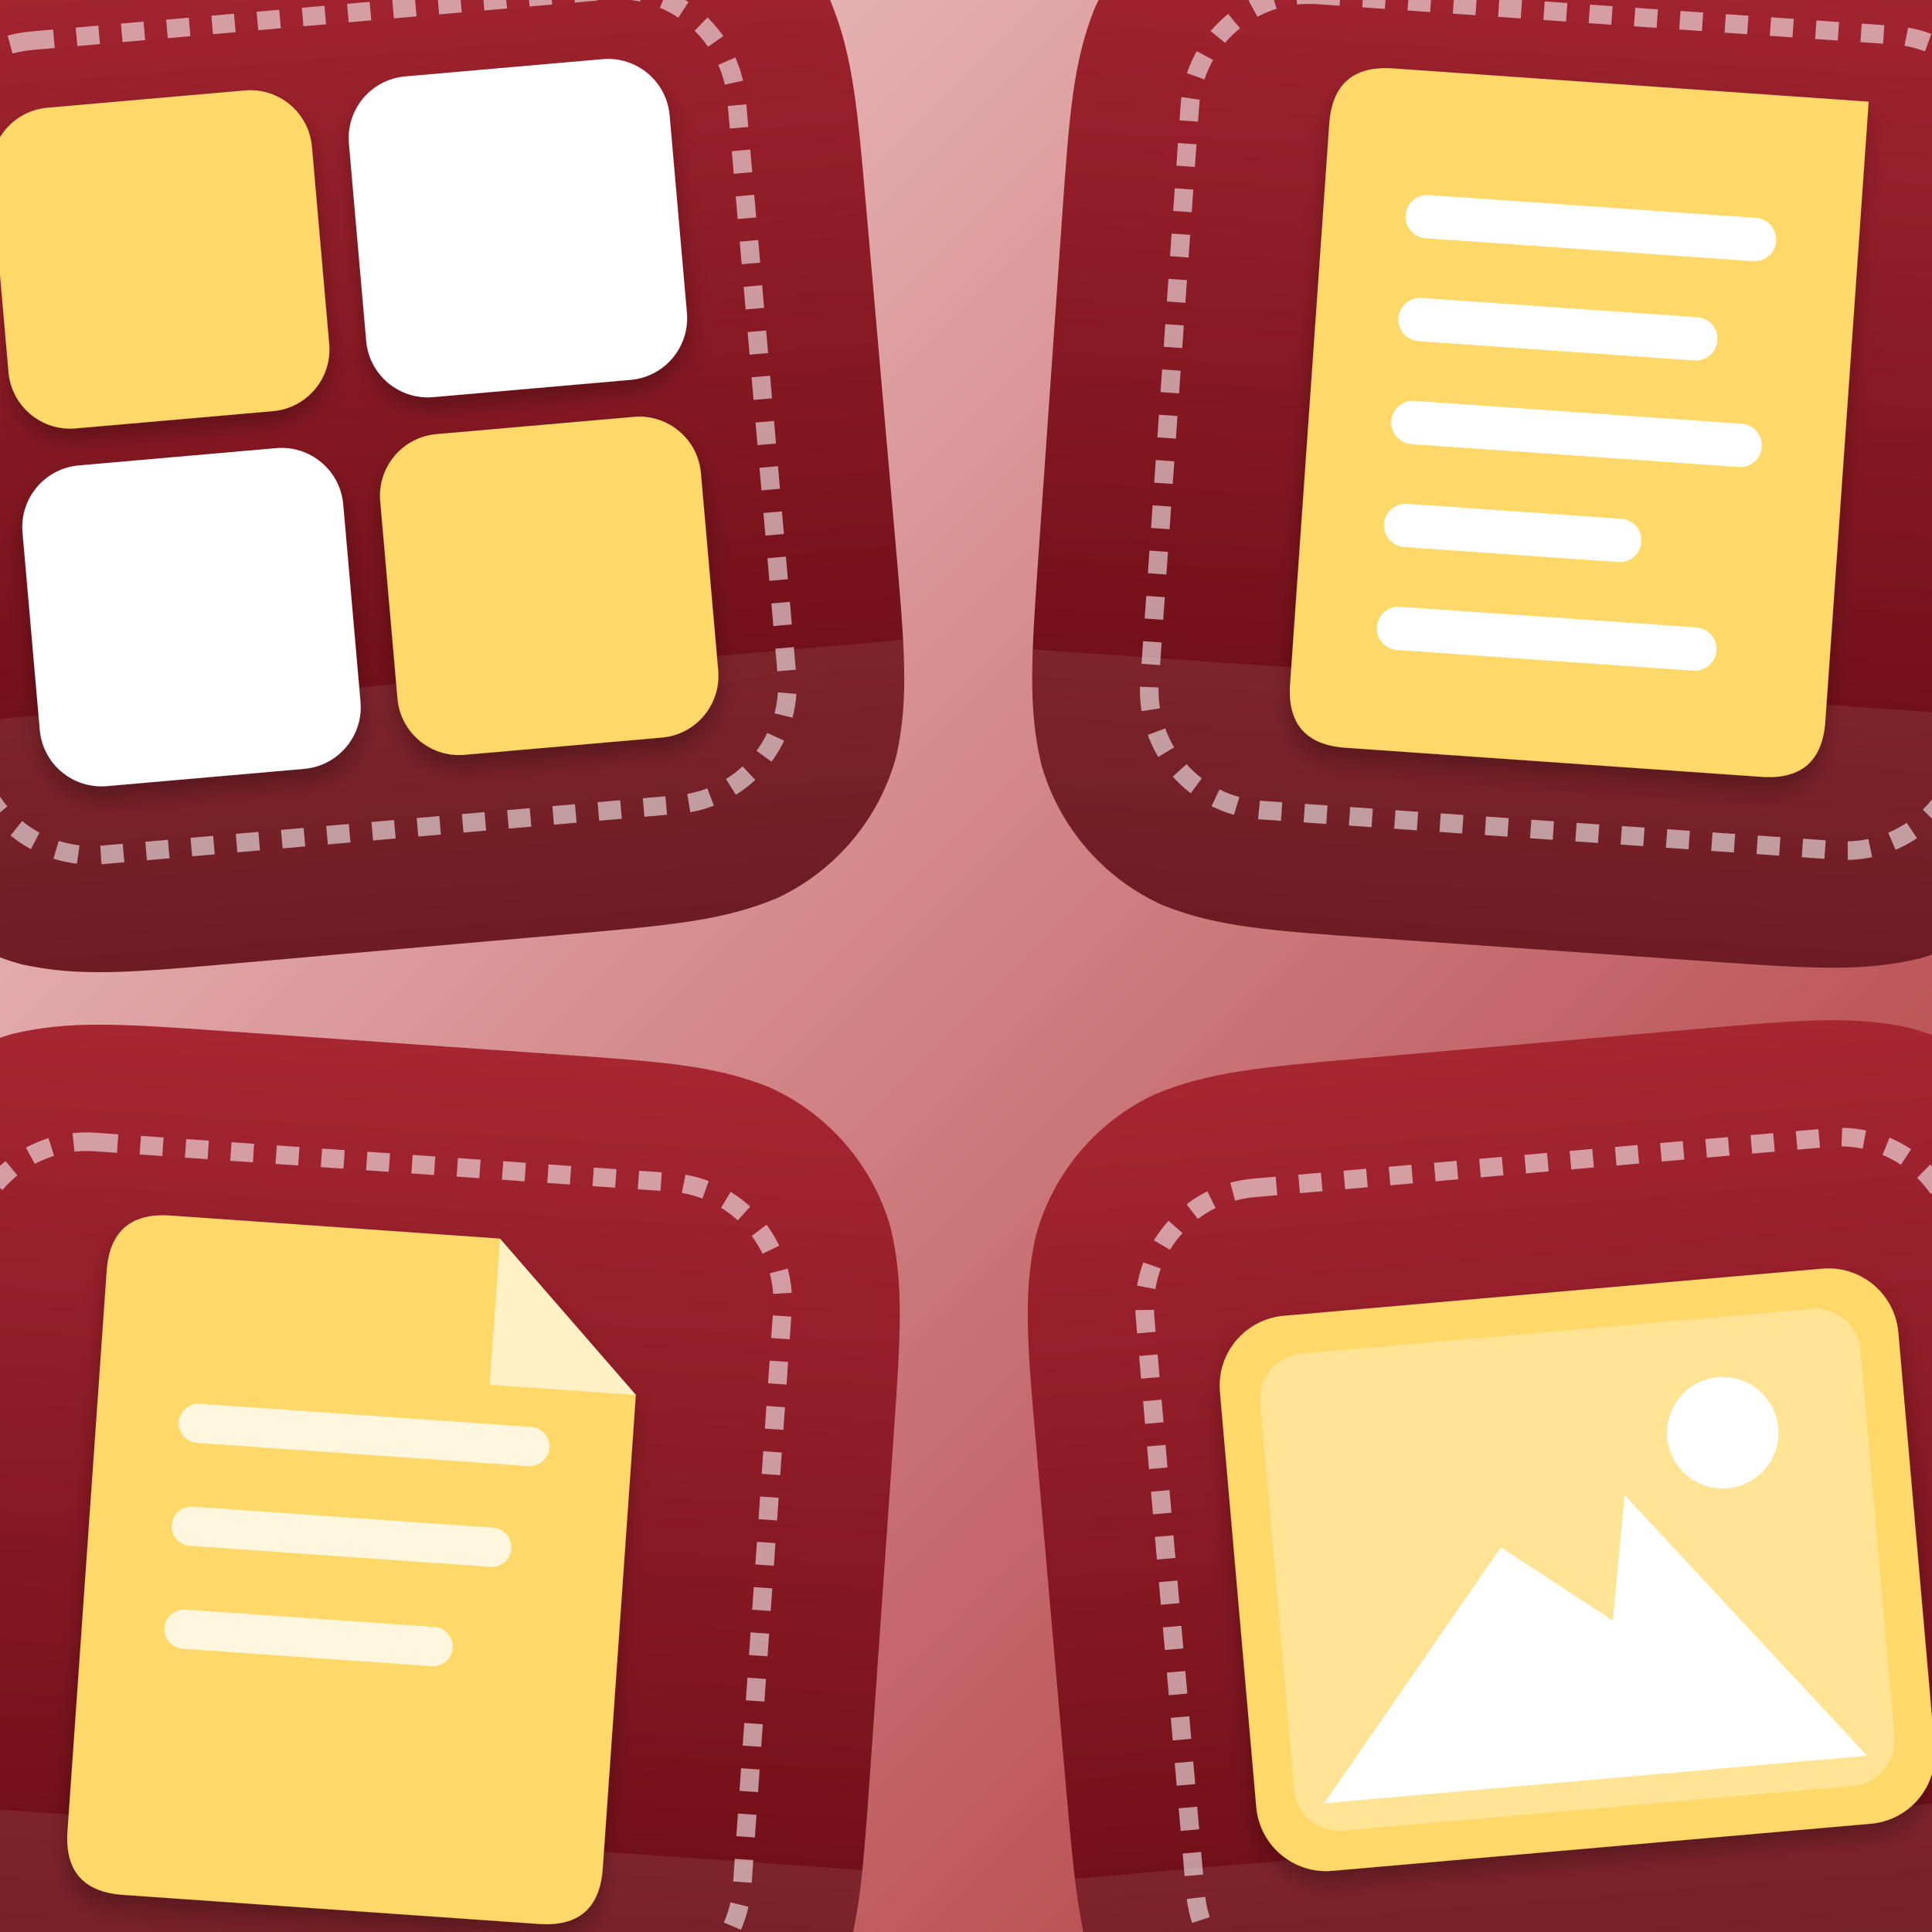
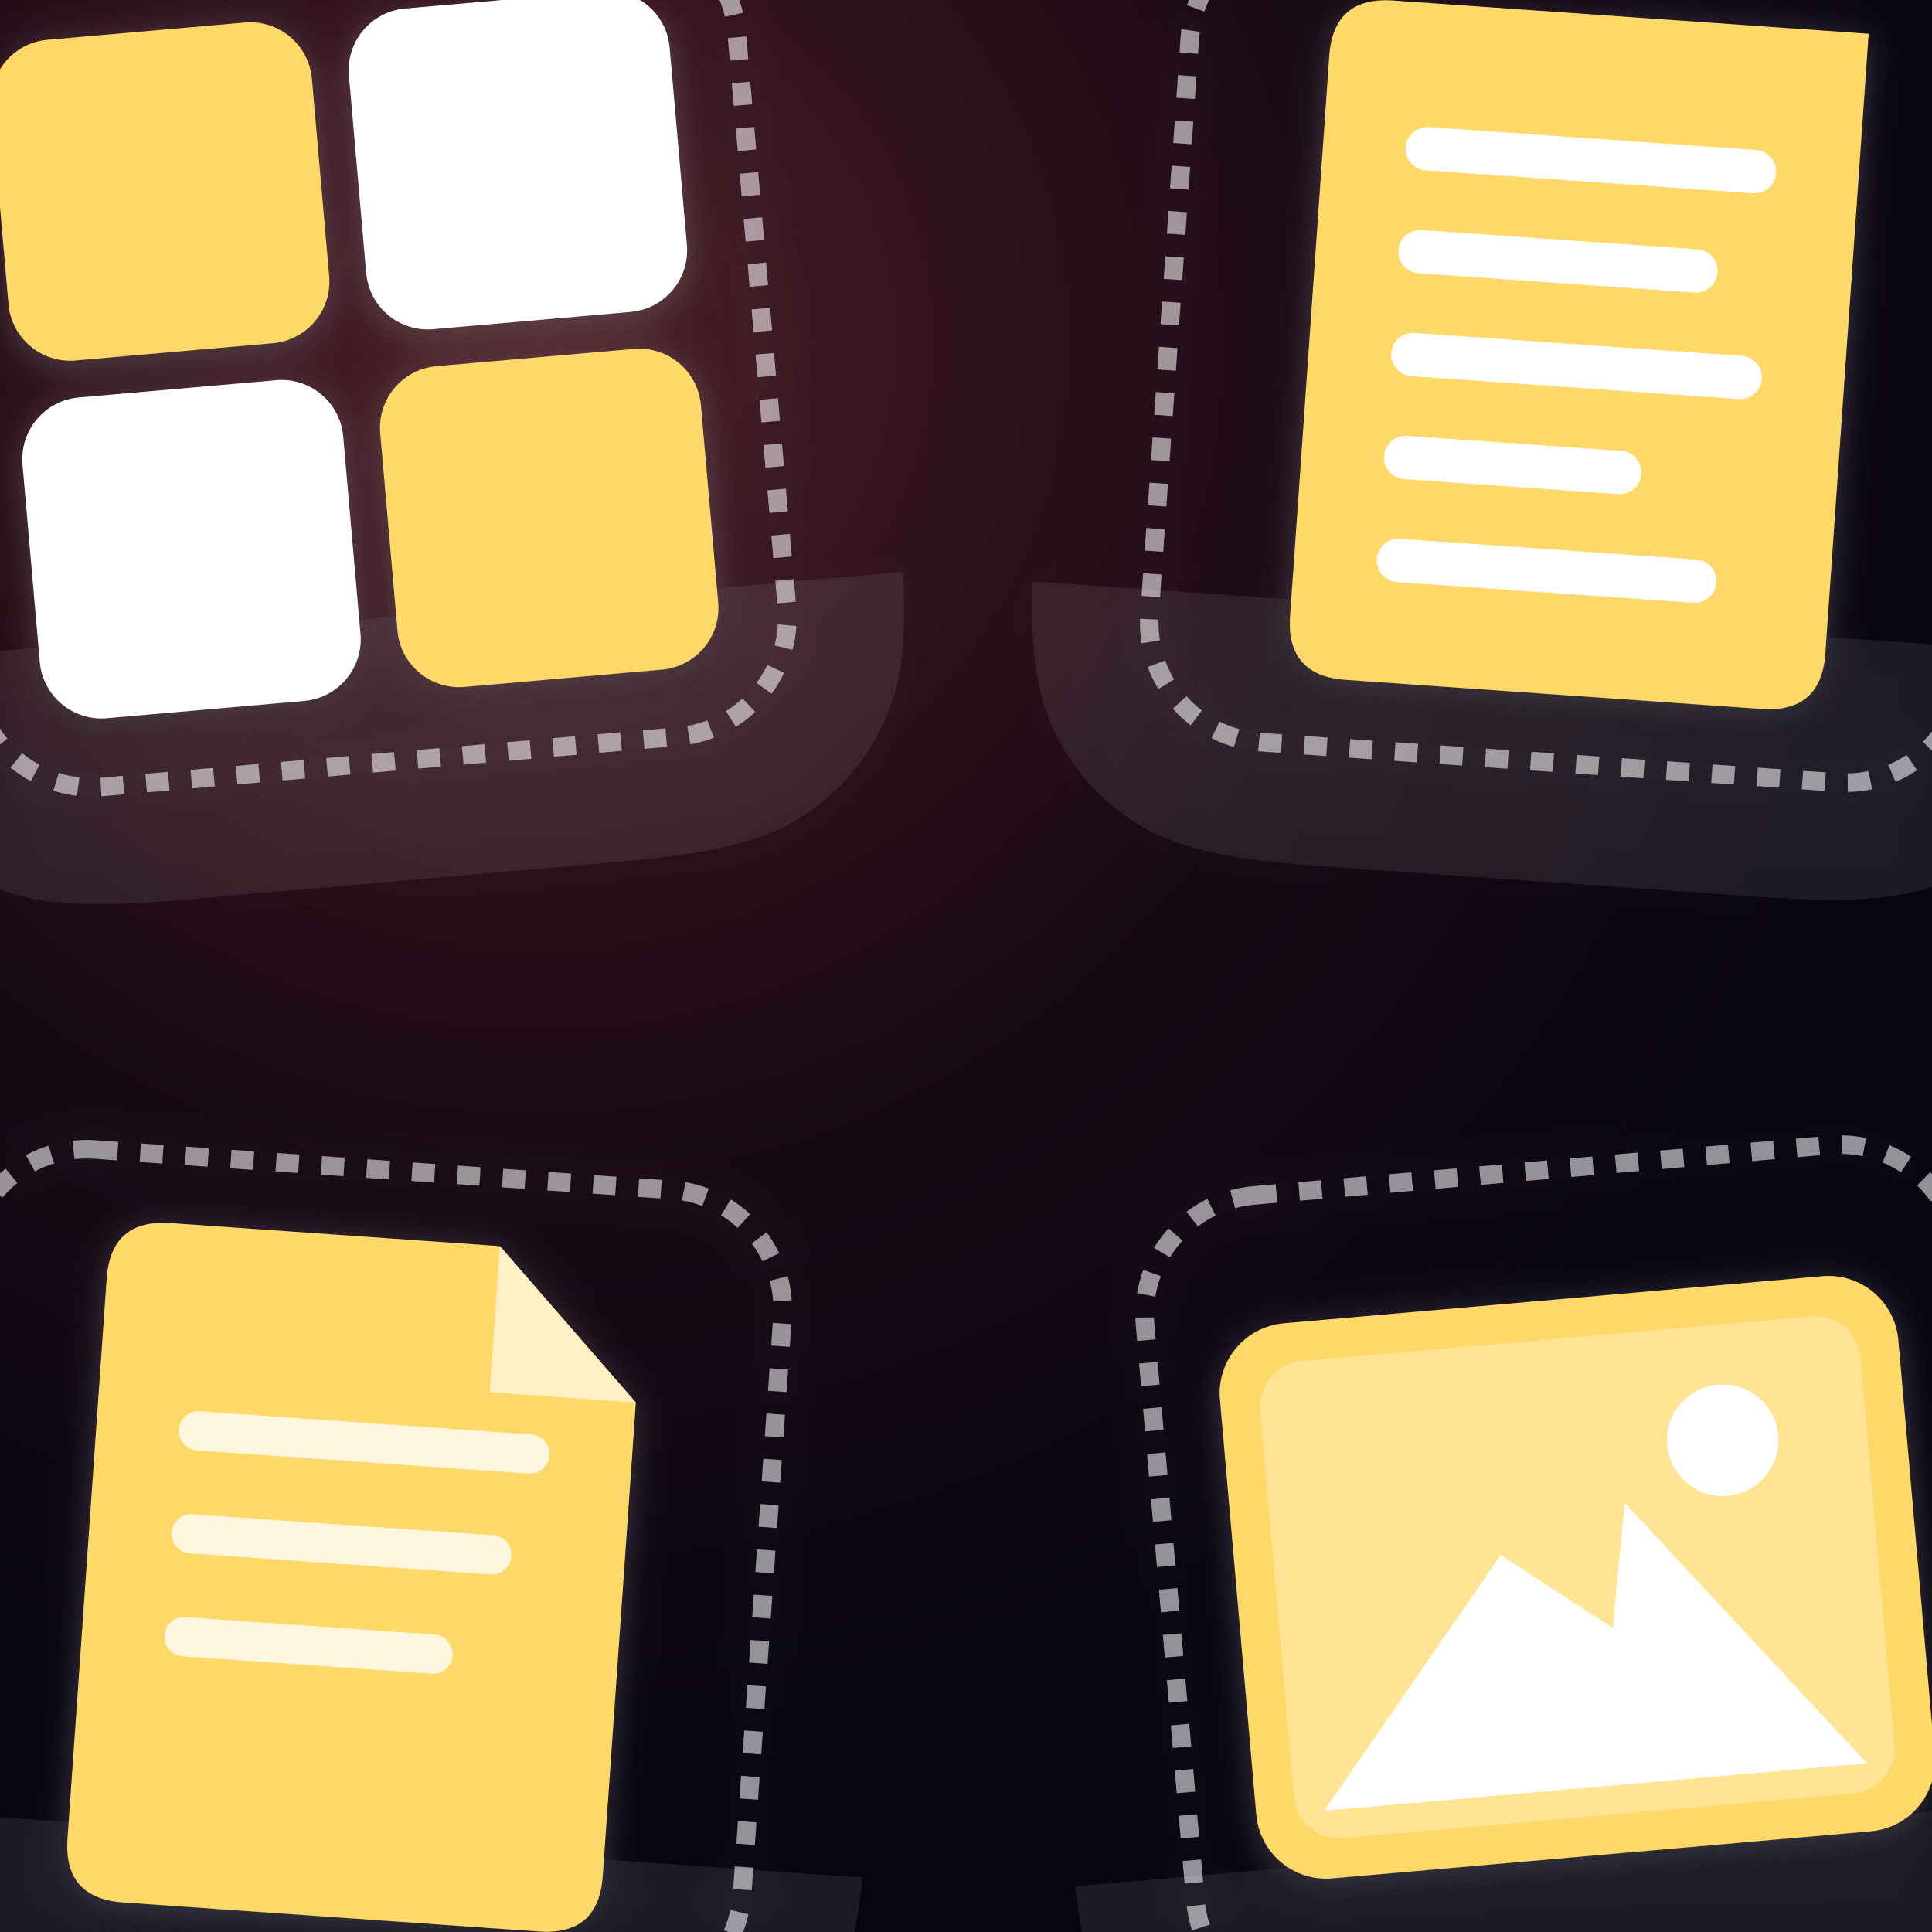
<svg xmlns="http://www.w3.org/2000/svg" viewBox="0 0 1024 1024" width="1024" height="1024" role="img" aria-label="Stadium icon set preview">
  <defs>
-     <linearGradient id="bgstadium" x1="0" y1="0" x2="1" y2="1">
-       <stop offset="0" stop-color="#f6d4d4" />
-       <stop offset="1" stop-color="#aa2f34" />
-     </linearGradient>
+     <radialGradient id="glowstadium" cx=".28" cy=".18" r=".72">
+       <stop offset="0" stop-color="#de5d5d" stop-opacity=".32" />
+       <stop offset=".58" stop-color="#d73a3a" stop-opacity=".08" />
+       <stop offset="1" stop-color="#d73a3a" stop-opacity="0" />
+     </radialGradient>
+     <filter id="liftstadium" x="-30%" y="-30%" width="160%" height="160%">
+       <feDropShadow dx="0" dy="20" stdDeviation="24" flood-color="#000" flood-opacity=".52" />
+       <feDropShadow dx="0" dy="0" stdDeviation="10" flood-color="#fff" flood-opacity=".13" />
+     </filter>
  </defs>
-   <rect width="1024" height="1024" fill="url(#bgstadium)" />
-   <circle cx="128" cy="120" r="210" fill="#fff" opacity=".24" />
-   <circle cx="918" cy="884" r="260" fill="#d73a3a" opacity=".20" />
-   <g transform="rotate(-5 188 224)">
-     <svg viewBox="0 0 1024 1024" width="560" height="560" x="-92" y="-56" aria-hidden="true">
-       <defs>
-         <clipPath id="sq">
-           <path d="M 350.06 0 L 673.94 0 C 774.74 0 825.13 0 879.39 17.15 L 879.39 17.15 C 938.62 38.71 985.29 85.38 1006.85 144.61 C 1024 198.87 1024 249.26 1024 350.06 L 1024 673.94 C 1024 774.74 1024 825.13 1006.85 879.39 L 1006.85 879.39 C 985.29 938.62 938.62 985.29 879.39 1006.85 C 825.13 1024 774.74 1024 673.94 1024 L 350.06 1024 C 249.26 1024 198.87 1024 144.61 1006.85 L 144.61 1006.85 C 85.38 985.29 38.71 938.62 17.15 879.39 C 0 825.13 0 774.74 0 673.94 L 0 350.06 C 0 249.26 0 198.87 17.15 144.61 L 17.15 144.61 C 38.71 85.38 85.38 38.71 144.61 17.15 C 198.87 0 249.26 0 350.06 0 Z" />
-         </clipPath>
-         <linearGradient id="bgstadiumdashboard" x1="0" y1="0" x2="0" y2="1">
-           <stop offset="0" stop-color="#a62632" />
-           <stop offset="1" stop-color="#610911" />
-         </linearGradient>
-         <filter id="shstadiumdashboard" x="-20%" y="-20%" width="140%" height="140%">
-           <feDropShadow dx="0" dy="12" stdDeviation="10" flood-color="#000" flood-opacity=".25" />
-         </filter>
-       </defs>
-       <g clip-path="url(#sq)">
-         <rect width="1024" height="1024" fill="url(#bgstadiumdashboard)" />
-         <path d="M0 768 H1024 V1024 H0 Z" fill="#ffffff" opacity=".08" />
-         <g filter="url(#shstadiumdashboard)">
-           <rect x="182" y="182" width="312" height="312" rx="60" fill="#ffd86a" />
-           <rect x="530" y="182" width="312" height="312" rx="60" fill="#ffffff" />
-           <rect x="182" y="530" width="312" height="312" rx="60" fill="#ffffff" />
-           <rect x="530" y="530" width="312" height="312" rx="60" fill="#ffd86a" />
+   <rect width="1024" height="1024" fill="#080511" />
+   <rect width="1024" height="1024" fill="url(#glowstadium)" />
+   <g filter="url(#liftstadium)">
+     <g transform="rotate(-5 188 188)">
+       <svg viewBox="0 0 1024 1024" width="560" height="560" x="-92" y="-92" aria-hidden="true">
+         <defs>
+           <clipPath id="sq">
+             <path d="M 350.06 0 L 673.94 0 C 774.74 0 825.13 0 879.39 17.15 L 879.39 17.15 C 938.62 38.71 985.29 85.38 1006.85 144.61 C 1024 198.87 1024 249.26 1024 350.06 L 1024 673.94 C 1024 774.74 1024 825.13 1006.85 879.39 L 1006.85 879.39 C 985.29 938.62 938.62 985.29 879.39 1006.85 C 825.13 1024 774.74 1024 673.94 1024 L 350.06 1024 C 249.26 1024 198.87 1024 144.61 1006.85 L 144.61 1006.85 C 85.38 985.29 38.71 938.62 17.15 879.39 C 0 825.13 0 774.74 0 673.94 L 0 350.06 C 0 249.26 0 198.87 17.15 144.61 L 17.15 144.61 C 38.71 85.38 85.38 38.71 144.61 17.15 C 198.87 0 249.26 0 350.06 0 Z" />
+           </clipPath>
+           <linearGradient id="bgstadiumdashboard" x1="0" y1="0" x2="0" y2="1">
+             <stop offset="0" stop-color="#a62632" />
+             <stop offset="1" stop-color="#610911" />
+           </linearGradient>
+           <filter id="shstadiumdashboard" x="-20%" y="-20%" width="140%" height="140%">
+             <feDropShadow dx="0" dy="12" stdDeviation="10" flood-color="#000" flood-opacity=".25" />
+           </filter>
+         </defs>
+         <g clip-path="url(#sq)">
+           <path d="M0 768 H1024 V1024 H0 Z" fill="#ffffff" opacity=".08" />
+           <g filter="url(#shstadiumdashboard)">
+             <rect x="182" y="182" width="312" height="312" rx="60" fill="#ffd86a" />
+             <rect x="530" y="182" width="312" height="312" rx="60" fill="#ffffff" />
+             <rect x="182" y="530" width="312" height="312" rx="60" fill="#ffffff" />
+             <rect x="530" y="530" width="312" height="312" rx="60" fill="#ffd86a" />
+           </g>
+           <rect x="116" y="116" width="792" height="792" rx="116" fill="none" stroke="#ffffff" stroke-width="18" opacity=".56" stroke-dasharray="22 22" />
        </g>
-         <rect x="116" y="116" width="792" height="792" rx="116" fill="none" stroke="#ffffff" stroke-width="18" opacity=".56" stroke-dasharray="22 22" />
-       </g>
-     </svg>
-   </g>
-   <g transform="rotate(4 836 224)">
-     <svg viewBox="0 0 1024 1024" width="560" height="560" x="556" y="-56" aria-hidden="true">
-       <defs>
-         <clipPath id="sq">
-           <path d="M 350.06 0 L 673.94 0 C 774.74 0 825.13 0 879.39 17.15 L 879.39 17.15 C 938.62 38.71 985.29 85.38 1006.85 144.61 C 1024 198.87 1024 249.26 1024 350.06 L 1024 673.94 C 1024 774.74 1024 825.13 1006.85 879.39 L 1006.85 879.39 C 985.29 938.62 938.62 985.29 879.39 1006.85 C 825.13 1024 774.74 1024 673.94 1024 L 350.06 1024 C 249.26 1024 198.87 1024 144.61 1006.85 L 144.61 1006.85 C 85.38 985.29 38.71 938.62 17.15 879.39 C 0 825.13 0 774.74 0 673.94 L 0 350.06 C 0 249.26 0 198.87 17.15 144.61 L 17.15 144.61 C 38.71 85.38 85.38 38.71 144.61 17.15 C 198.87 0 249.26 0 350.06 0 Z" />
-         </clipPath>
-         <linearGradient id="bgstadiumposts" x1="0" y1="0" x2="0" y2="1">
-           <stop offset="0" stop-color="#a62632" />
-           <stop offset="1" stop-color="#610911" />
-         </linearGradient>
-         <filter id="shstadiumposts" x="-20%" y="-20%" width="140%" height="140%">
-           <feDropShadow dx="0" dy="12" stdDeviation="10" flood-color="#000" flood-opacity=".25" />
-         </filter>
-       </defs>
-       <g clip-path="url(#sq)">
-         <rect width="1024" height="1024" fill="url(#bgstadiumposts)" />
-         <path d="M0 768 H1024 V1024 H0 Z" fill="#ffffff" opacity=".08" />
-         <g filter="url(#shstadiumposts)">
-           <path d="M 310 182 L 772 182 L 772 182 L 772 784 Q 772 842 714 842 L 310 842 Q 252 842 252 784 L 252 240 Q 252 182 310 182 Z" fill="#ffd86a" />
-           <rect x="332" y="302" width="360" height="42" rx="21" fill="#ffffff" />
-           <rect x="332" y="402" width="310" height="42" rx="21" fill="#ffffff" />
-           <rect x="332" y="502" width="360" height="42" rx="21" fill="#ffffff" />
-           <rect x="332" y="602" width="250" height="42" rx="21" fill="#ffffff" />
-           <rect x="332" y="702" width="330" height="42" rx="21" fill="#ffffff" />
+       </svg>
+     </g>
+     <g transform="rotate(4 836 188)">
+       <svg viewBox="0 0 1024 1024" width="560" height="560" x="556" y="-92" aria-hidden="true">
+         <defs>
+           <clipPath id="sq">
+             <path d="M 350.06 0 L 673.94 0 C 774.74 0 825.13 0 879.39 17.15 L 879.39 17.15 C 938.62 38.71 985.29 85.38 1006.85 144.61 C 1024 198.87 1024 249.26 1024 350.06 L 1024 673.94 C 1024 774.74 1024 825.13 1006.85 879.39 L 1006.85 879.39 C 985.29 938.62 938.62 985.29 879.39 1006.85 C 825.13 1024 774.74 1024 673.94 1024 L 350.06 1024 C 249.26 1024 198.87 1024 144.61 1006.85 L 144.61 1006.85 C 85.38 985.29 38.71 938.62 17.15 879.39 C 0 825.13 0 774.74 0 673.94 L 0 350.06 C 0 249.26 0 198.87 17.15 144.61 L 17.15 144.61 C 38.71 85.38 85.38 38.71 144.61 17.15 C 198.87 0 249.26 0 350.06 0 Z" />
+           </clipPath>
+           <linearGradient id="bgstadiumposts" x1="0" y1="0" x2="0" y2="1">
+             <stop offset="0" stop-color="#a62632" />
+             <stop offset="1" stop-color="#610911" />
+           </linearGradient>
+           <filter id="shstadiumposts" x="-20%" y="-20%" width="140%" height="140%">
+             <feDropShadow dx="0" dy="12" stdDeviation="10" flood-color="#000" flood-opacity=".25" />
+           </filter>
+         </defs>
+         <g clip-path="url(#sq)">
+           <path d="M0 768 H1024 V1024 H0 Z" fill="#ffffff" opacity=".08" />
+           <g filter="url(#shstadiumposts)">
+             <path d="M 310 182 L 772 182 L 772 182 L 772 784 Q 772 842 714 842 L 310 842 Q 252 842 252 784 L 252 240 Q 252 182 310 182 Z" fill="#ffd86a" />
+             <rect x="332" y="302" width="360" height="42" rx="21" fill="#ffffff" />
+             <rect x="332" y="402" width="310" height="42" rx="21" fill="#ffffff" />
+             <rect x="332" y="502" width="360" height="42" rx="21" fill="#ffffff" />
+             <rect x="332" y="602" width="250" height="42" rx="21" fill="#ffffff" />
+             <rect x="332" y="702" width="330" height="42" rx="21" fill="#ffffff" />
+           </g>
+           <rect x="116" y="116" width="792" height="792" rx="116" fill="none" stroke="#ffffff" stroke-width="18" opacity=".56" stroke-dasharray="22 22" />
        </g>
-         <rect x="116" y="116" width="792" height="792" rx="116" fill="none" stroke="#ffffff" stroke-width="18" opacity=".56" stroke-dasharray="22 22" />
-       </g>
-     </svg>
-   </g>
-   <g transform="rotate(4 188 832)">
-     <svg viewBox="0 0 1024 1024" width="560" height="560" x="-92" y="552" aria-hidden="true">
-       <defs>
-         <clipPath id="sq">
-           <path d="M 350.06 0 L 673.94 0 C 774.74 0 825.13 0 879.39 17.15 L 879.39 17.15 C 938.62 38.71 985.29 85.38 1006.85 144.61 C 1024 198.87 1024 249.26 1024 350.06 L 1024 673.94 C 1024 774.74 1024 825.13 1006.85 879.39 L 1006.85 879.39 C 985.29 938.62 938.62 985.29 879.39 1006.85 C 825.13 1024 774.74 1024 673.94 1024 L 350.06 1024 C 249.26 1024 198.87 1024 144.61 1006.85 L 144.61 1006.85 C 85.38 985.29 38.71 938.62 17.15 879.39 C 0 825.13 0 774.74 0 673.94 L 0 350.06 C 0 249.26 0 198.87 17.15 144.61 L 17.15 144.61 C 38.71 85.38 85.38 38.71 144.61 17.15 C 198.87 0 249.26 0 350.06 0 Z" />
-         </clipPath>
-         <linearGradient id="bgstadiumpages" x1="0" y1="0" x2="0" y2="1">
-           <stop offset="0" stop-color="#a62632" />
-           <stop offset="1" stop-color="#610911" />
-         </linearGradient>
-         <filter id="shstadiumpages" x="-20%" y="-20%" width="140%" height="140%">
-           <feDropShadow dx="0" dy="12" stdDeviation="10" flood-color="#000" flood-opacity=".25" />
-         </filter>
-       </defs>
-       <g clip-path="url(#sq)">
-         <rect width="1024" height="1024" fill="url(#bgstadiumpages)" />
-         <path d="M0 768 H1024 V1024 H0 Z" fill="#ffffff" opacity=".08" />
-         <g filter="url(#shstadiumpages)">
-           <path d="M 310 182 L 630 182 L 772 324 L 772 784 Q 772 842 714 842 L 310 842 Q 252 842 252 784 L 252 240 Q 252 182 310 182 Z" fill="#ffd86a" />
-           <path d="M 630 182 L 772 324 L 630 324 Z" fill="#ffffff" opacity=".62" />
-           <rect x="332" y="362" width="360" height="38" rx="19" fill="#ffffff" opacity=".78" />
-           <rect x="332" y="462" width="330" height="38" rx="19" fill="#ffffff" opacity=".78" />
-           <rect x="332" y="562" width="280" height="38" rx="19" fill="#ffffff" opacity=".78" />
+       </svg>
+     </g>
+     <g transform="rotate(4 188 836)">
+       <svg viewBox="0 0 1024 1024" width="560" height="560" x="-92" y="556" aria-hidden="true">
+         <defs>
+           <clipPath id="sq">
+             <path d="M 350.06 0 L 673.94 0 C 774.74 0 825.13 0 879.39 17.15 L 879.39 17.15 C 938.62 38.71 985.29 85.38 1006.85 144.61 C 1024 198.87 1024 249.26 1024 350.06 L 1024 673.94 C 1024 774.74 1024 825.13 1006.85 879.39 L 1006.85 879.39 C 985.29 938.62 938.62 985.29 879.39 1006.85 C 825.13 1024 774.74 1024 673.94 1024 L 350.06 1024 C 249.26 1024 198.87 1024 144.61 1006.85 L 144.61 1006.85 C 85.38 985.29 38.71 938.62 17.15 879.39 C 0 825.13 0 774.74 0 673.94 L 0 350.06 C 0 249.26 0 198.87 17.15 144.61 L 17.15 144.61 C 38.71 85.38 85.38 38.71 144.61 17.15 C 198.87 0 249.26 0 350.06 0 Z" />
+           </clipPath>
+           <linearGradient id="bgstadiumpages" x1="0" y1="0" x2="0" y2="1">
+             <stop offset="0" stop-color="#a62632" />
+             <stop offset="1" stop-color="#610911" />
+           </linearGradient>
+           <filter id="shstadiumpages" x="-20%" y="-20%" width="140%" height="140%">
+             <feDropShadow dx="0" dy="12" stdDeviation="10" flood-color="#000" flood-opacity=".25" />
+           </filter>
+         </defs>
+         <g clip-path="url(#sq)">
+           <path d="M0 768 H1024 V1024 H0 Z" fill="#ffffff" opacity=".08" />
+           <g filter="url(#shstadiumpages)">
+             <path d="M 310 182 L 630 182 L 772 324 L 772 784 Q 772 842 714 842 L 310 842 Q 252 842 252 784 L 252 240 Q 252 182 310 182 Z" fill="#ffd86a" />
+             <path d="M 630 182 L 772 324 L 630 324 Z" fill="#ffffff" opacity=".62" />
+             <rect x="332" y="362" width="360" height="38" rx="19" fill="#ffffff" opacity=".78" />
+             <rect x="332" y="462" width="330" height="38" rx="19" fill="#ffffff" opacity=".78" />
+             <rect x="332" y="562" width="280" height="38" rx="19" fill="#ffffff" opacity=".78" />
+           </g>
+           <rect x="116" y="116" width="792" height="792" rx="116" fill="none" stroke="#ffffff" stroke-width="18" opacity=".56" stroke-dasharray="22 22" />
        </g>
-         <rect x="116" y="116" width="792" height="792" rx="116" fill="none" stroke="#ffffff" stroke-width="18" opacity=".56" stroke-dasharray="22 22" />
-       </g>
-     </svg>
-   </g>
-   <g transform="rotate(-5 836 832)">
-     <svg viewBox="0 0 1024 1024" width="560" height="560" x="556" y="552" aria-hidden="true">
-       <defs>
-         <clipPath id="sq">
-           <path d="M 350.06 0 L 673.94 0 C 774.74 0 825.13 0 879.39 17.15 L 879.39 17.15 C 938.62 38.71 985.29 85.38 1006.85 144.61 C 1024 198.87 1024 249.26 1024 350.06 L 1024 673.94 C 1024 774.74 1024 825.13 1006.85 879.39 L 1006.85 879.39 C 985.29 938.62 938.62 985.29 879.39 1006.85 C 825.13 1024 774.74 1024 673.94 1024 L 350.06 1024 C 249.26 1024 198.87 1024 144.61 1006.85 L 144.61 1006.85 C 85.38 985.29 38.71 938.62 17.15 879.39 C 0 825.13 0 774.74 0 673.94 L 0 350.06 C 0 249.26 0 198.87 17.15 144.61 L 17.15 144.61 C 38.71 85.38 85.38 38.71 144.61 17.15 C 198.87 0 249.26 0 350.06 0 Z" />
-         </clipPath>
-         <linearGradient id="bgstadiummedia" x1="0" y1="0" x2="0" y2="1">
-           <stop offset="0" stop-color="#a62632" />
-           <stop offset="1" stop-color="#610911" />
-         </linearGradient>
-         <filter id="shstadiummedia" x="-20%" y="-20%" width="140%" height="140%">
-           <feDropShadow dx="0" dy="12" stdDeviation="10" flood-color="#000" flood-opacity=".25" />
-         </filter>
-       </defs>
-       <g clip-path="url(#sq)">
-         <rect width="1024" height="1024" fill="url(#bgstadiummedia)" />
-         <path d="M0 768 H1024 V1024 H0 Z" fill="#ffffff" opacity=".08" />
-         <g filter="url(#shstadiummedia)">
-           <rect x="182" y="242" width="660" height="540" rx="68" fill="#ffd86a" />
-           <rect x="220" y="280" width="584" height="464" rx="44" fill="#ffffff" opacity=".30" />
-           <circle cx="664" cy="392" r="54" fill="#ffffff" />
-           <path d="M 248 716 L 440 484 L 542 564 L 564 444 L 776 716 Z" fill="#ffffff" />
+       </svg>
+     </g>
+     <g transform="rotate(-5 836 836)">
+       <svg viewBox="0 0 1024 1024" width="560" height="560" x="556" y="556" aria-hidden="true">
+         <defs>
+           <clipPath id="sq">
+             <path d="M 350.06 0 L 673.94 0 C 774.74 0 825.13 0 879.39 17.15 L 879.39 17.15 C 938.62 38.71 985.29 85.38 1006.85 144.61 C 1024 198.87 1024 249.26 1024 350.06 L 1024 673.94 C 1024 774.74 1024 825.13 1006.85 879.39 L 1006.85 879.39 C 985.29 938.62 938.62 985.29 879.39 1006.85 C 825.13 1024 774.74 1024 673.94 1024 L 350.06 1024 C 249.26 1024 198.87 1024 144.61 1006.85 L 144.61 1006.85 C 85.38 985.29 38.71 938.62 17.15 879.39 C 0 825.13 0 774.74 0 673.94 L 0 350.06 C 0 249.26 0 198.87 17.15 144.61 L 17.15 144.61 C 38.71 85.38 85.38 38.71 144.61 17.15 C 198.87 0 249.26 0 350.06 0 Z" />
+           </clipPath>
+           <linearGradient id="bgstadiummedia" x1="0" y1="0" x2="0" y2="1">
+             <stop offset="0" stop-color="#a62632" />
+             <stop offset="1" stop-color="#610911" />
+           </linearGradient>
+           <filter id="shstadiummedia" x="-20%" y="-20%" width="140%" height="140%">
+             <feDropShadow dx="0" dy="12" stdDeviation="10" flood-color="#000" flood-opacity=".25" />
+           </filter>
+         </defs>
+         <g clip-path="url(#sq)">
+           <path d="M0 768 H1024 V1024 H0 Z" fill="#ffffff" opacity=".08" />
+           <g filter="url(#shstadiummedia)">
+             <rect x="182" y="242" width="660" height="540" rx="68" fill="#ffd86a" />
+             <rect x="220" y="280" width="584" height="464" rx="44" fill="#ffffff" opacity=".30" />
+             <circle cx="664" cy="392" r="54" fill="#ffffff" />
+             <path d="M 248 716 L 440 484 L 542 564 L 564 444 L 776 716 Z" fill="#ffffff" />
+           </g>
+           <rect x="116" y="116" width="792" height="792" rx="116" fill="none" stroke="#ffffff" stroke-width="18" opacity=".56" stroke-dasharray="22 22" />
        </g>
-         <rect x="116" y="116" width="792" height="792" rx="116" fill="none" stroke="#ffffff" stroke-width="18" opacity=".56" stroke-dasharray="22 22" />
-       </g>
-     </svg>
+       </svg>
+     </g>
  </g>
</svg>
